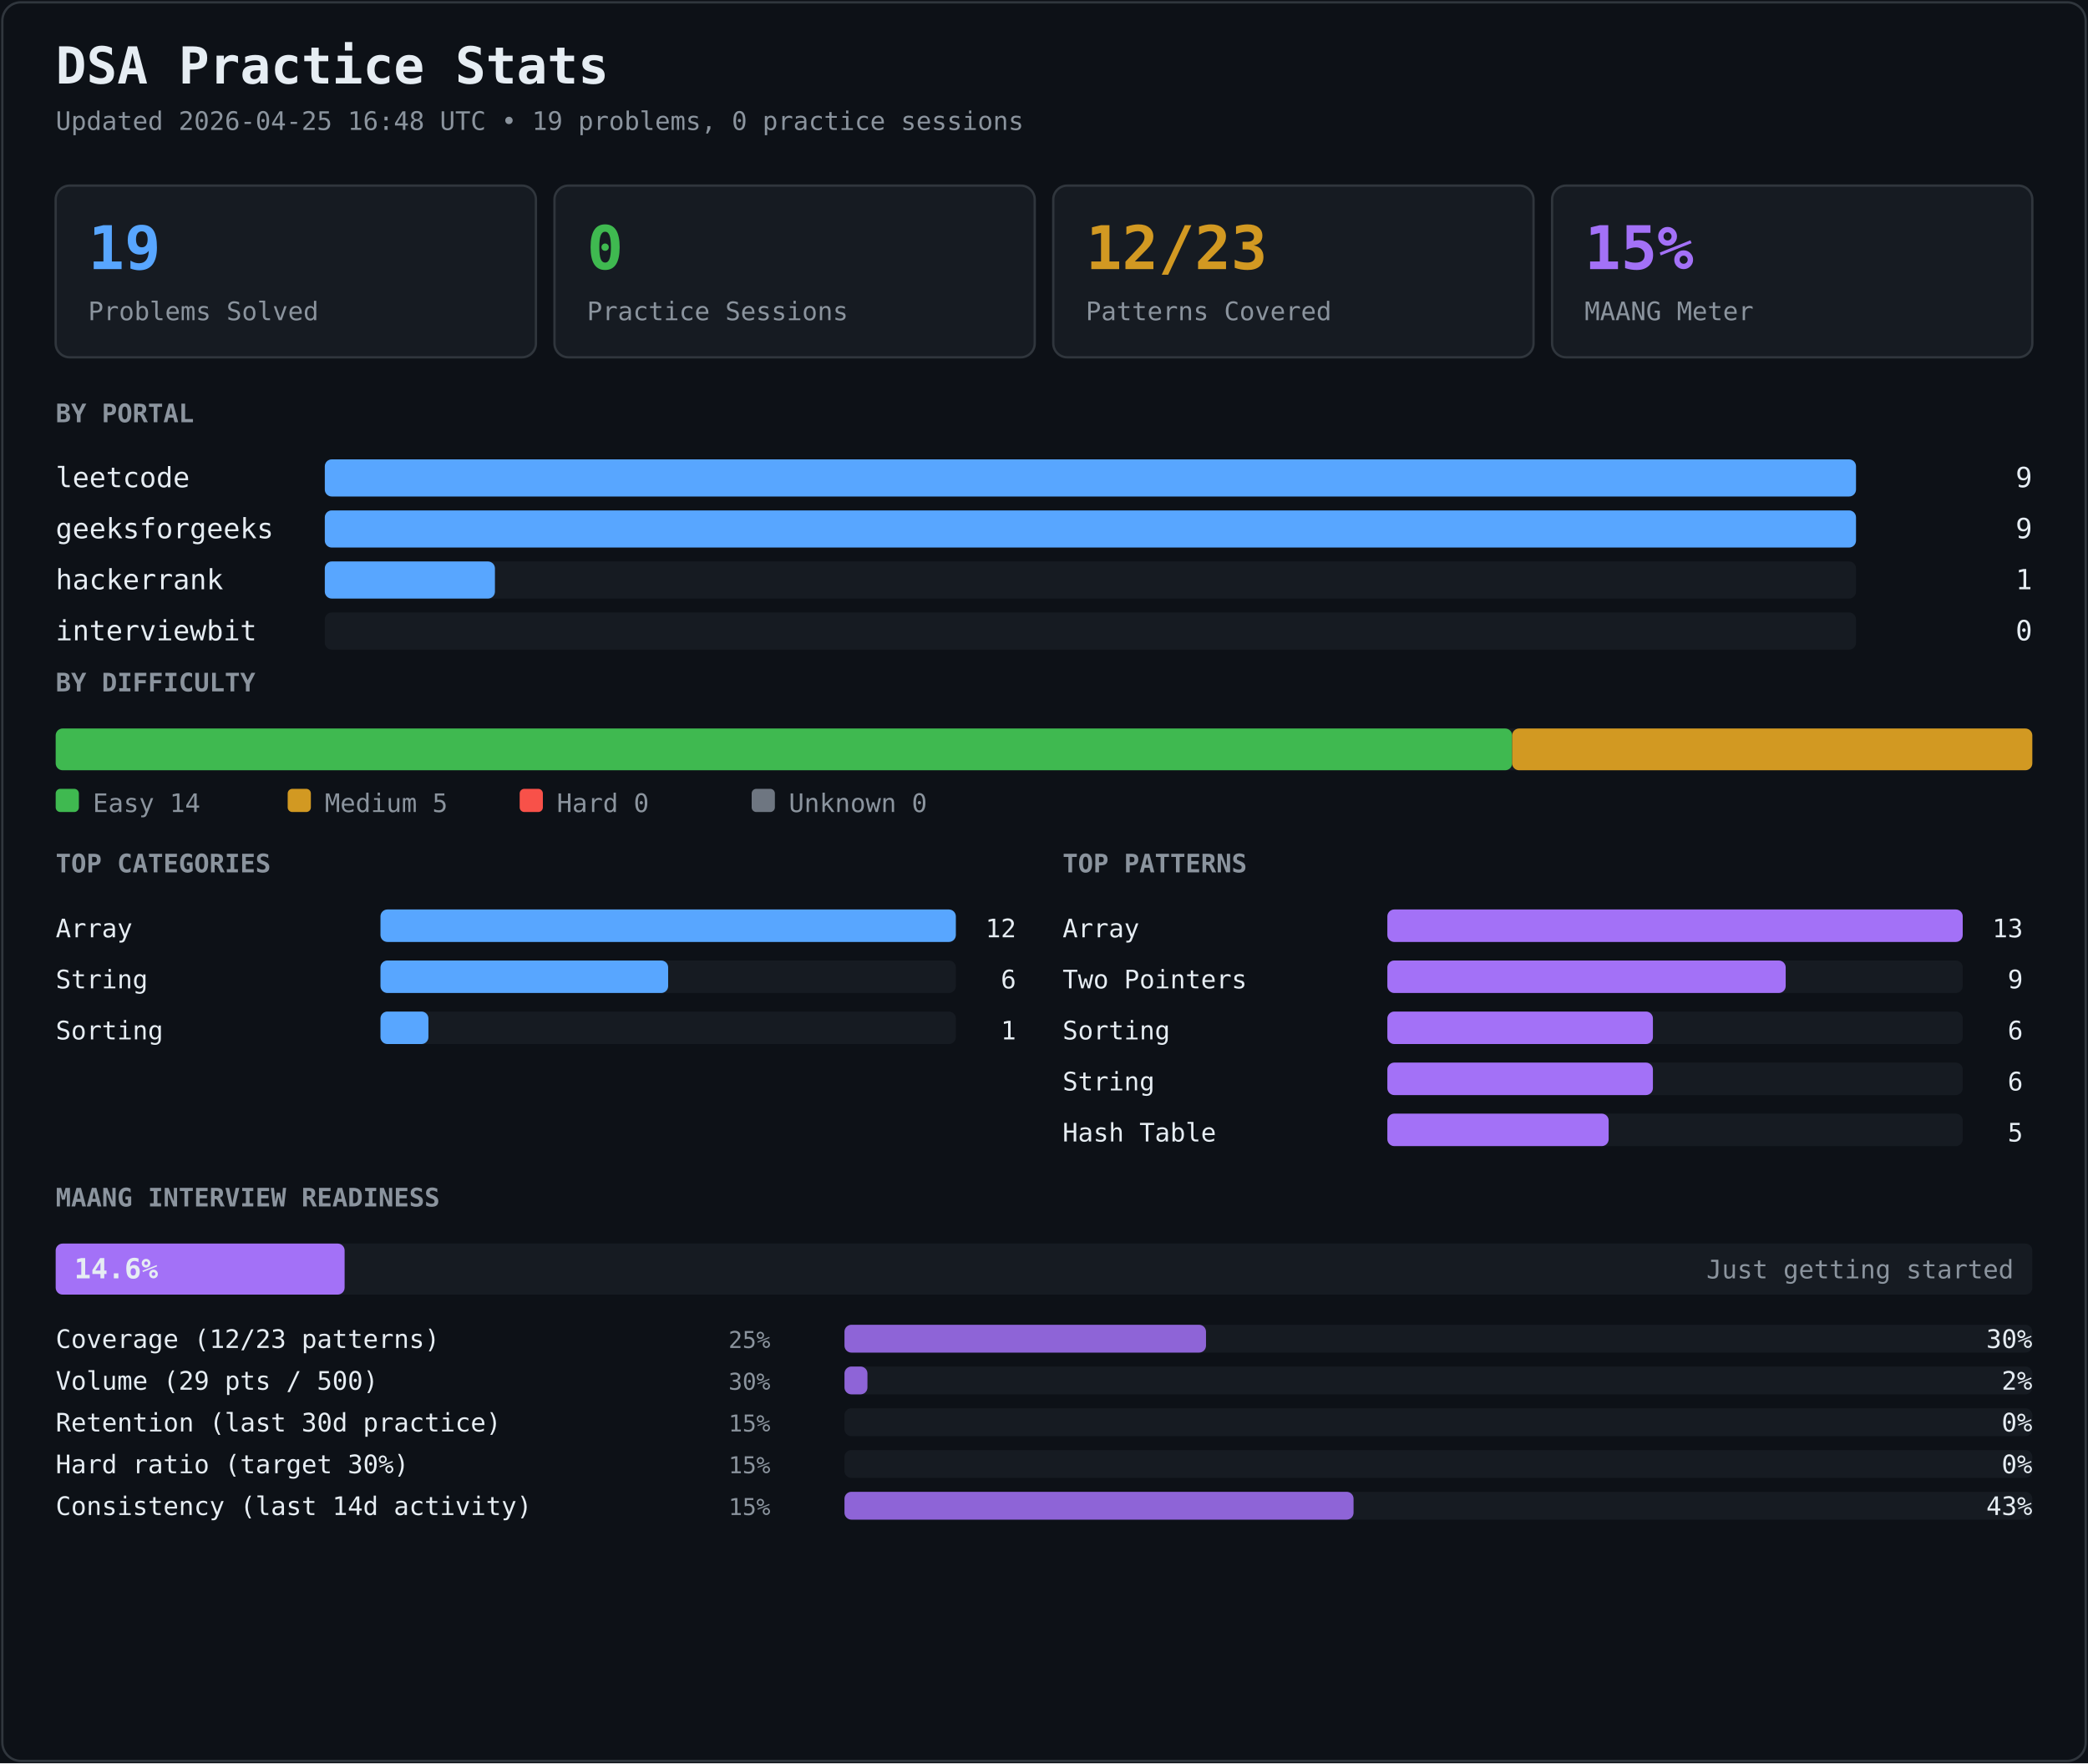
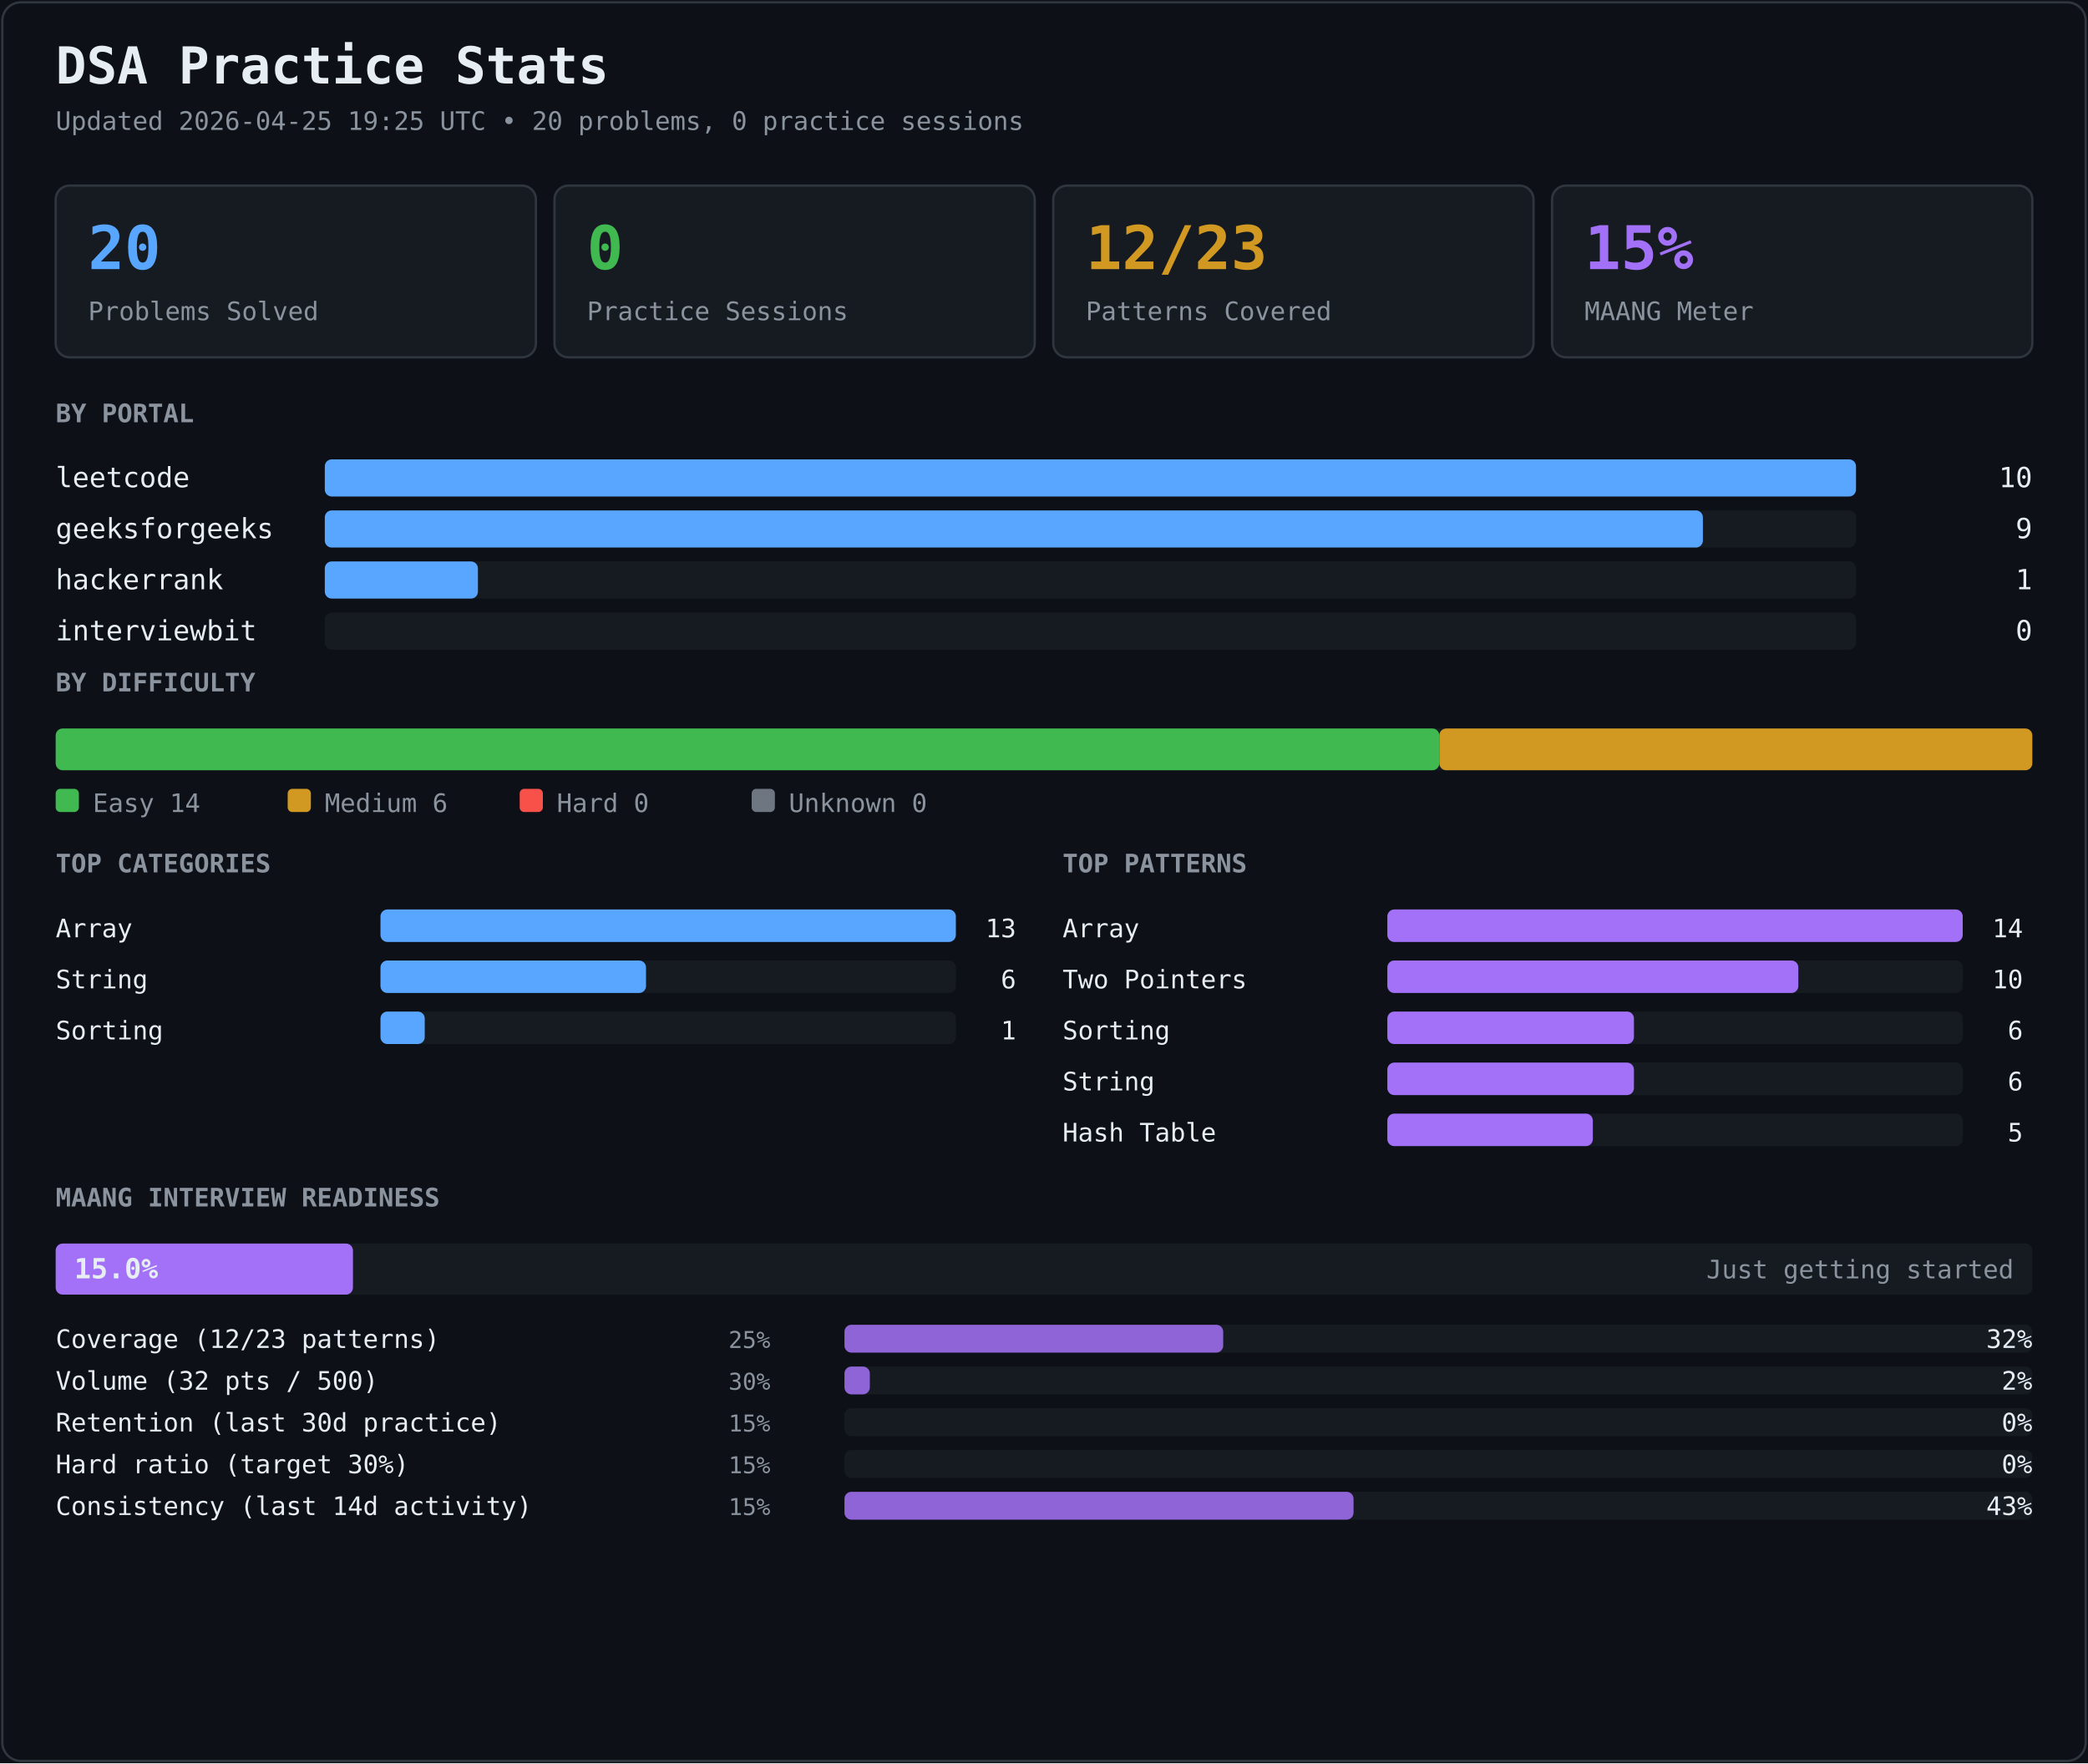
<svg xmlns="http://www.w3.org/2000/svg" width="900" height="760" viewBox="0 0 900 760">
  <rect width="900" height="760" fill="#0d1117" />
  <rect x="1" y="1" width="898" height="758" fill="none" stroke="#30363d" rx="8" />
  <text x="24" y="36" font-family="ui-monospace, SFMono-Regular, Menlo, Consolas, monospace" font-size="22" font-weight="700" fill="#e6edf3" text-anchor="start">DSA Practice Stats</text>
-   <text x="24" y="56" font-family="ui-monospace, SFMono-Regular, Menlo, Consolas, monospace" font-size="11" font-weight="400" fill="#8b949e" text-anchor="start">Updated 2026-04-25 16:48 UTC • 19 problems, 0 practice sessions</text>
+   <text x="24" y="56" font-family="ui-monospace, SFMono-Regular, Menlo, Consolas, monospace" font-size="11" font-weight="400" fill="#8b949e" text-anchor="start">Updated 2026-04-25 19:25 UTC • 20 problems, 0 practice sessions</text>
  <rect x="24" y="80" width="207" height="74" rx="6" fill="#161b22" stroke="#30363d" />
-   <text x="38" y="116" font-family="ui-monospace, SFMono-Regular, Menlo, Consolas, monospace" font-size="26" font-weight="700" fill="#58a6ff" text-anchor="start">19</text>
+   <text x="38" y="116" font-family="ui-monospace, SFMono-Regular, Menlo, Consolas, monospace" font-size="26" font-weight="700" fill="#58a6ff" text-anchor="start">20</text>
  <text x="38" y="138" font-family="ui-monospace, SFMono-Regular, Menlo, Consolas, monospace" font-size="11" font-weight="400" fill="#8b949e" text-anchor="start">Problems Solved</text>
  <rect x="239" y="80" width="207" height="74" rx="6" fill="#161b22" stroke="#30363d" />
  <text x="253" y="116" font-family="ui-monospace, SFMono-Regular, Menlo, Consolas, monospace" font-size="26" font-weight="700" fill="#3fb950" text-anchor="start">0</text>
  <text x="253" y="138" font-family="ui-monospace, SFMono-Regular, Menlo, Consolas, monospace" font-size="11" font-weight="400" fill="#8b949e" text-anchor="start">Practice Sessions</text>
  <rect x="454" y="80" width="207" height="74" rx="6" fill="#161b22" stroke="#30363d" />
  <text x="468" y="116" font-family="ui-monospace, SFMono-Regular, Menlo, Consolas, monospace" font-size="26" font-weight="700" fill="#d29922" text-anchor="start">12/23</text>
  <text x="468" y="138" font-family="ui-monospace, SFMono-Regular, Menlo, Consolas, monospace" font-size="11" font-weight="400" fill="#8b949e" text-anchor="start">Patterns Covered</text>
  <rect x="669" y="80" width="207" height="74" rx="6" fill="#161b22" stroke="#30363d" />
  <text x="683" y="116" font-family="ui-monospace, SFMono-Regular, Menlo, Consolas, monospace" font-size="26" font-weight="700" fill="#a371f7" text-anchor="start">15%</text>
  <text x="683" y="138" font-family="ui-monospace, SFMono-Regular, Menlo, Consolas, monospace" font-size="11" font-weight="400" fill="#8b949e" text-anchor="start">MAANG Meter</text>
  <text x="24" y="182" font-family="ui-monospace, SFMono-Regular, Menlo, Consolas, monospace" font-size="11" font-weight="700" fill="#8b949e" text-anchor="start">BY PORTAL</text>
  <text x="24" y="210" font-family="ui-monospace, SFMono-Regular, Menlo, Consolas, monospace" font-size="12" font-weight="400" fill="#e6edf3" text-anchor="start">leetcode</text>
  <rect x="140" y="198" width="660" height="16" rx="3" fill="#161b22" opacity="1" />
  <rect x="140" y="198" width="660" height="16" rx="3" fill="#58a6ff" opacity="1" />
-   <text x="876" y="210" font-family="ui-monospace, SFMono-Regular, Menlo, Consolas, monospace" font-size="12" font-weight="400" fill="#e6edf3" text-anchor="end">9</text>
+   <text x="876" y="210" font-family="ui-monospace, SFMono-Regular, Menlo, Consolas, monospace" font-size="12" font-weight="400" fill="#e6edf3" text-anchor="end">10</text>
  <text x="24" y="232" font-family="ui-monospace, SFMono-Regular, Menlo, Consolas, monospace" font-size="12" font-weight="400" fill="#e6edf3" text-anchor="start">geeksforgeeks</text>
  <rect x="140" y="220" width="660" height="16" rx="3" fill="#161b22" opacity="1" />
-   <rect x="140" y="220" width="660" height="16" rx="3" fill="#58a6ff" opacity="1" />
+   <rect x="140" y="220" width="594" height="16" rx="3" fill="#58a6ff" opacity="1" />
  <text x="876" y="232" font-family="ui-monospace, SFMono-Regular, Menlo, Consolas, monospace" font-size="12" font-weight="400" fill="#e6edf3" text-anchor="end">9</text>
  <text x="24" y="254" font-family="ui-monospace, SFMono-Regular, Menlo, Consolas, monospace" font-size="12" font-weight="400" fill="#e6edf3" text-anchor="start">hackerrank</text>
  <rect x="140" y="242" width="660" height="16" rx="3" fill="#161b22" opacity="1" />
-   <rect x="140" y="242" width="73.333" height="16" rx="3" fill="#58a6ff" opacity="1" />
+   <rect x="140" y="242" width="66" height="16" rx="3" fill="#58a6ff" opacity="1" />
  <text x="876" y="254" font-family="ui-monospace, SFMono-Regular, Menlo, Consolas, monospace" font-size="12" font-weight="400" fill="#e6edf3" text-anchor="end">1</text>
  <text x="24" y="276" font-family="ui-monospace, SFMono-Regular, Menlo, Consolas, monospace" font-size="12" font-weight="400" fill="#e6edf3" text-anchor="start">interviewbit</text>
  <rect x="140" y="264" width="660" height="16" rx="3" fill="#161b22" opacity="1" />
  <text x="876" y="276" font-family="ui-monospace, SFMono-Regular, Menlo, Consolas, monospace" font-size="12" font-weight="400" fill="#e6edf3" text-anchor="end">0</text>
  <text x="24" y="298" font-family="ui-monospace, SFMono-Regular, Menlo, Consolas, monospace" font-size="11" font-weight="700" fill="#8b949e" text-anchor="start">BY DIFFICULTY</text>
  <rect x="24" y="314" width="852" height="18" rx="3" fill="#161b22" opacity="1" />
-   <rect x="24" y="314" width="627.789" height="18" rx="3" fill="#3fb950" opacity="1" />
-   <rect x="651.789" y="314" width="224.211" height="18" rx="3" fill="#d29922" opacity="1" />
+   <rect x="24" y="314" width="596.4" height="18" rx="3" fill="#3fb950" opacity="1" />
+   <rect x="620.4" y="314" width="255.6" height="18" rx="3" fill="#d29922" opacity="1" />
  <rect x="24" y="340" width="10" height="10" rx="2" fill="#3fb950" />
  <text x="40" y="350" font-family="ui-monospace, SFMono-Regular, Menlo, Consolas, monospace" font-size="11" font-weight="400" fill="#8b949e" text-anchor="start">Easy 14</text>
  <rect x="124" y="340" width="10" height="10" rx="2" fill="#d29922" />
-   <text x="140" y="350" font-family="ui-monospace, SFMono-Regular, Menlo, Consolas, monospace" font-size="11" font-weight="400" fill="#8b949e" text-anchor="start">Medium 5</text>
+   <text x="140" y="350" font-family="ui-monospace, SFMono-Regular, Menlo, Consolas, monospace" font-size="11" font-weight="400" fill="#8b949e" text-anchor="start">Medium 6</text>
  <rect x="224" y="340" width="10" height="10" rx="2" fill="#f85149" />
  <text x="240" y="350" font-family="ui-monospace, SFMono-Regular, Menlo, Consolas, monospace" font-size="11" font-weight="400" fill="#8b949e" text-anchor="start">Hard 0</text>
  <rect x="324" y="340" width="10" height="10" rx="2" fill="#6e7681" />
  <text x="340" y="350" font-family="ui-monospace, SFMono-Regular, Menlo, Consolas, monospace" font-size="11" font-weight="400" fill="#8b949e" text-anchor="start">Unknown 0</text>
  <text x="24" y="376" font-family="ui-monospace, SFMono-Regular, Menlo, Consolas, monospace" font-size="11" font-weight="700" fill="#8b949e" text-anchor="start">TOP CATEGORIES</text>
  <text x="458" y="376" font-family="ui-monospace, SFMono-Regular, Menlo, Consolas, monospace" font-size="11" font-weight="700" fill="#8b949e" text-anchor="start">TOP PATTERNS</text>
  <text x="24" y="404" font-family="ui-monospace, SFMono-Regular, Menlo, Consolas, monospace" font-size="11" font-weight="400" fill="#e6edf3" text-anchor="start">Array</text>
  <rect x="164" y="392" width="248" height="14" rx="3" fill="#161b22" opacity="1" />
  <rect x="164" y="392" width="248" height="14" rx="3" fill="#58a6ff" opacity="1" />
-   <text x="438" y="404" font-family="ui-monospace, SFMono-Regular, Menlo, Consolas, monospace" font-size="11" font-weight="400" fill="#e6edf3" text-anchor="end">12</text>
+   <text x="438" y="404" font-family="ui-monospace, SFMono-Regular, Menlo, Consolas, monospace" font-size="11" font-weight="400" fill="#e6edf3" text-anchor="end">13</text>
  <text x="458" y="404" font-family="ui-monospace, SFMono-Regular, Menlo, Consolas, monospace" font-size="11" font-weight="400" fill="#e6edf3" text-anchor="start">Array</text>
  <rect x="598" y="392" width="248" height="14" rx="3" fill="#161b22" opacity="1" />
  <rect x="598" y="392" width="248" height="14" rx="3" fill="#a371f7" opacity="1" />
-   <text x="872" y="404" font-family="ui-monospace, SFMono-Regular, Menlo, Consolas, monospace" font-size="11" font-weight="400" fill="#e6edf3" text-anchor="end">13</text>
+   <text x="872" y="404" font-family="ui-monospace, SFMono-Regular, Menlo, Consolas, monospace" font-size="11" font-weight="400" fill="#e6edf3" text-anchor="end">14</text>
  <text x="24" y="426" font-family="ui-monospace, SFMono-Regular, Menlo, Consolas, monospace" font-size="11" font-weight="400" fill="#e6edf3" text-anchor="start">String</text>
  <rect x="164" y="414" width="248" height="14" rx="3" fill="#161b22" opacity="1" />
-   <rect x="164" y="414" width="124" height="14" rx="3" fill="#58a6ff" opacity="1" />
+   <rect x="164" y="414" width="114.462" height="14" rx="3" fill="#58a6ff" opacity="1" />
  <text x="438" y="426" font-family="ui-monospace, SFMono-Regular, Menlo, Consolas, monospace" font-size="11" font-weight="400" fill="#e6edf3" text-anchor="end">6</text>
  <text x="458" y="426" font-family="ui-monospace, SFMono-Regular, Menlo, Consolas, monospace" font-size="11" font-weight="400" fill="#e6edf3" text-anchor="start">Two Pointers</text>
  <rect x="598" y="414" width="248" height="14" rx="3" fill="#161b22" opacity="1" />
-   <rect x="598" y="414" width="171.692" height="14" rx="3" fill="#a371f7" opacity="1" />
-   <text x="872" y="426" font-family="ui-monospace, SFMono-Regular, Menlo, Consolas, monospace" font-size="11" font-weight="400" fill="#e6edf3" text-anchor="end">9</text>
+   <rect x="598" y="414" width="177.143" height="14" rx="3" fill="#a371f7" opacity="1" />
+   <text x="872" y="426" font-family="ui-monospace, SFMono-Regular, Menlo, Consolas, monospace" font-size="11" font-weight="400" fill="#e6edf3" text-anchor="end">10</text>
  <text x="24" y="448" font-family="ui-monospace, SFMono-Regular, Menlo, Consolas, monospace" font-size="11" font-weight="400" fill="#e6edf3" text-anchor="start">Sorting</text>
  <rect x="164" y="436" width="248" height="14" rx="3" fill="#161b22" opacity="1" />
-   <rect x="164" y="436" width="20.667" height="14" rx="3" fill="#58a6ff" opacity="1" />
+   <rect x="164" y="436" width="19.077" height="14" rx="3" fill="#58a6ff" opacity="1" />
  <text x="438" y="448" font-family="ui-monospace, SFMono-Regular, Menlo, Consolas, monospace" font-size="11" font-weight="400" fill="#e6edf3" text-anchor="end">1</text>
  <text x="458" y="448" font-family="ui-monospace, SFMono-Regular, Menlo, Consolas, monospace" font-size="11" font-weight="400" fill="#e6edf3" text-anchor="start">Sorting</text>
  <rect x="598" y="436" width="248" height="14" rx="3" fill="#161b22" opacity="1" />
-   <rect x="598" y="436" width="114.462" height="14" rx="3" fill="#a371f7" opacity="1" />
+   <rect x="598" y="436" width="106.286" height="14" rx="3" fill="#a371f7" opacity="1" />
  <text x="872" y="448" font-family="ui-monospace, SFMono-Regular, Menlo, Consolas, monospace" font-size="11" font-weight="400" fill="#e6edf3" text-anchor="end">6</text>
  <text x="458" y="470" font-family="ui-monospace, SFMono-Regular, Menlo, Consolas, monospace" font-size="11" font-weight="400" fill="#e6edf3" text-anchor="start">String</text>
  <rect x="598" y="458" width="248" height="14" rx="3" fill="#161b22" opacity="1" />
-   <rect x="598" y="458" width="114.462" height="14" rx="3" fill="#a371f7" opacity="1" />
+   <rect x="598" y="458" width="106.286" height="14" rx="3" fill="#a371f7" opacity="1" />
  <text x="872" y="470" font-family="ui-monospace, SFMono-Regular, Menlo, Consolas, monospace" font-size="11" font-weight="400" fill="#e6edf3" text-anchor="end">6</text>
  <text x="458" y="492" font-family="ui-monospace, SFMono-Regular, Menlo, Consolas, monospace" font-size="11" font-weight="400" fill="#e6edf3" text-anchor="start">Hash Table</text>
  <rect x="598" y="480" width="248" height="14" rx="3" fill="#161b22" opacity="1" />
-   <rect x="598" y="480" width="95.385" height="14" rx="3" fill="#a371f7" opacity="1" />
+   <rect x="598" y="480" width="88.571" height="14" rx="3" fill="#a371f7" opacity="1" />
  <text x="872" y="492" font-family="ui-monospace, SFMono-Regular, Menlo, Consolas, monospace" font-size="11" font-weight="400" fill="#e6edf3" text-anchor="end">5</text>
  <text x="24" y="520" font-family="ui-monospace, SFMono-Regular, Menlo, Consolas, monospace" font-size="11" font-weight="700" fill="#8b949e" text-anchor="start">MAANG INTERVIEW READINESS</text>
  <rect x="24" y="536" width="852" height="22" rx="3" fill="#161b22" opacity="1" />
-   <rect x="24" y="536" width="124.539" height="22" rx="3" fill="#a371f7" opacity="1" />
-   <text x="32" y="551" font-family="ui-monospace, SFMono-Regular, Menlo, Consolas, monospace" font-size="12" font-weight="700" fill="#e6edf3" text-anchor="start">14.6%</text>
+   <rect x="24" y="536" width="128.137" height="22" rx="3" fill="#a371f7" opacity="1" />
+   <text x="32" y="551" font-family="ui-monospace, SFMono-Regular, Menlo, Consolas, monospace" font-size="12" font-weight="700" fill="#e6edf3" text-anchor="start">15.0%</text>
  <text x="868" y="551" font-family="ui-monospace, SFMono-Regular, Menlo, Consolas, monospace" font-size="11" font-weight="400" fill="#8b949e" text-anchor="end">Just getting started</text>
  <text x="24" y="581" font-family="ui-monospace, SFMono-Regular, Menlo, Consolas, monospace" font-size="11" font-weight="400" fill="#e6edf3" text-anchor="start">Coverage (12/23 patterns)</text>
  <text x="314" y="581" font-family="ui-monospace, SFMono-Regular, Menlo, Consolas, monospace" font-size="10" font-weight="400" fill="#8b949e" text-anchor="start">25%</text>
  <rect x="364" y="571" width="512" height="12" rx="3" fill="#161b22" opacity="1" />
-   <rect x="364" y="571" width="155.826" height="12" rx="3" fill="#a371f7" opacity="0.85" />
-   <text x="876" y="581" font-family="ui-monospace, SFMono-Regular, Menlo, Consolas, monospace" font-size="11" font-weight="400" fill="#e6edf3" text-anchor="end">30%</text>
-   <text x="24" y="599" font-family="ui-monospace, SFMono-Regular, Menlo, Consolas, monospace" font-size="11" font-weight="400" fill="#e6edf3" text-anchor="start">Volume (29 pts / 500)</text>
+   <rect x="364" y="571" width="163.246" height="12" rx="3" fill="#a371f7" opacity="0.85" />
+   <text x="876" y="581" font-family="ui-monospace, SFMono-Regular, Menlo, Consolas, monospace" font-size="11" font-weight="400" fill="#e6edf3" text-anchor="end">32%</text>
+   <text x="24" y="599" font-family="ui-monospace, SFMono-Regular, Menlo, Consolas, monospace" font-size="11" font-weight="400" fill="#e6edf3" text-anchor="start">Volume (32 pts / 500)</text>
  <text x="314" y="599" font-family="ui-monospace, SFMono-Regular, Menlo, Consolas, monospace" font-size="10" font-weight="400" fill="#8b949e" text-anchor="start">30%</text>
  <rect x="364" y="589" width="512" height="12" rx="3" fill="#161b22" opacity="1" />
-   <rect x="364" y="589" width="9.899" height="12" rx="3" fill="#a371f7" opacity="0.85" />
+   <rect x="364" y="589" width="10.923" height="12" rx="3" fill="#a371f7" opacity="0.85" />
  <text x="876" y="599" font-family="ui-monospace, SFMono-Regular, Menlo, Consolas, monospace" font-size="11" font-weight="400" fill="#e6edf3" text-anchor="end">2%</text>
  <text x="24" y="617" font-family="ui-monospace, SFMono-Regular, Menlo, Consolas, monospace" font-size="11" font-weight="400" fill="#e6edf3" text-anchor="start">Retention (last 30d practice)</text>
  <text x="314" y="617" font-family="ui-monospace, SFMono-Regular, Menlo, Consolas, monospace" font-size="10" font-weight="400" fill="#8b949e" text-anchor="start">15%</text>
  <rect x="364" y="607" width="512" height="12" rx="3" fill="#161b22" opacity="1" />
  <rect x="364" y="607" width="0" height="12" rx="3" fill="#a371f7" opacity="0.85" />
  <text x="876" y="617" font-family="ui-monospace, SFMono-Regular, Menlo, Consolas, monospace" font-size="11" font-weight="400" fill="#e6edf3" text-anchor="end">0%</text>
  <text x="24" y="635" font-family="ui-monospace, SFMono-Regular, Menlo, Consolas, monospace" font-size="11" font-weight="400" fill="#e6edf3" text-anchor="start">Hard ratio (target 30%)</text>
  <text x="314" y="635" font-family="ui-monospace, SFMono-Regular, Menlo, Consolas, monospace" font-size="10" font-weight="400" fill="#8b949e" text-anchor="start">15%</text>
  <rect x="364" y="625" width="512" height="12" rx="3" fill="#161b22" opacity="1" />
  <rect x="364" y="625" width="0" height="12" rx="3" fill="#a371f7" opacity="0.85" />
  <text x="876" y="635" font-family="ui-monospace, SFMono-Regular, Menlo, Consolas, monospace" font-size="11" font-weight="400" fill="#e6edf3" text-anchor="end">0%</text>
  <text x="24" y="653" font-family="ui-monospace, SFMono-Regular, Menlo, Consolas, monospace" font-size="11" font-weight="400" fill="#e6edf3" text-anchor="start">Consistency (last 14d activity)</text>
  <text x="314" y="653" font-family="ui-monospace, SFMono-Regular, Menlo, Consolas, monospace" font-size="10" font-weight="400" fill="#8b949e" text-anchor="start">15%</text>
  <rect x="364" y="643" width="512" height="12" rx="3" fill="#161b22" opacity="1" />
  <rect x="364" y="643" width="219.429" height="12" rx="3" fill="#a371f7" opacity="0.85" />
  <text x="876" y="653" font-family="ui-monospace, SFMono-Regular, Menlo, Consolas, monospace" font-size="11" font-weight="400" fill="#e6edf3" text-anchor="end">43%</text>
</svg>
